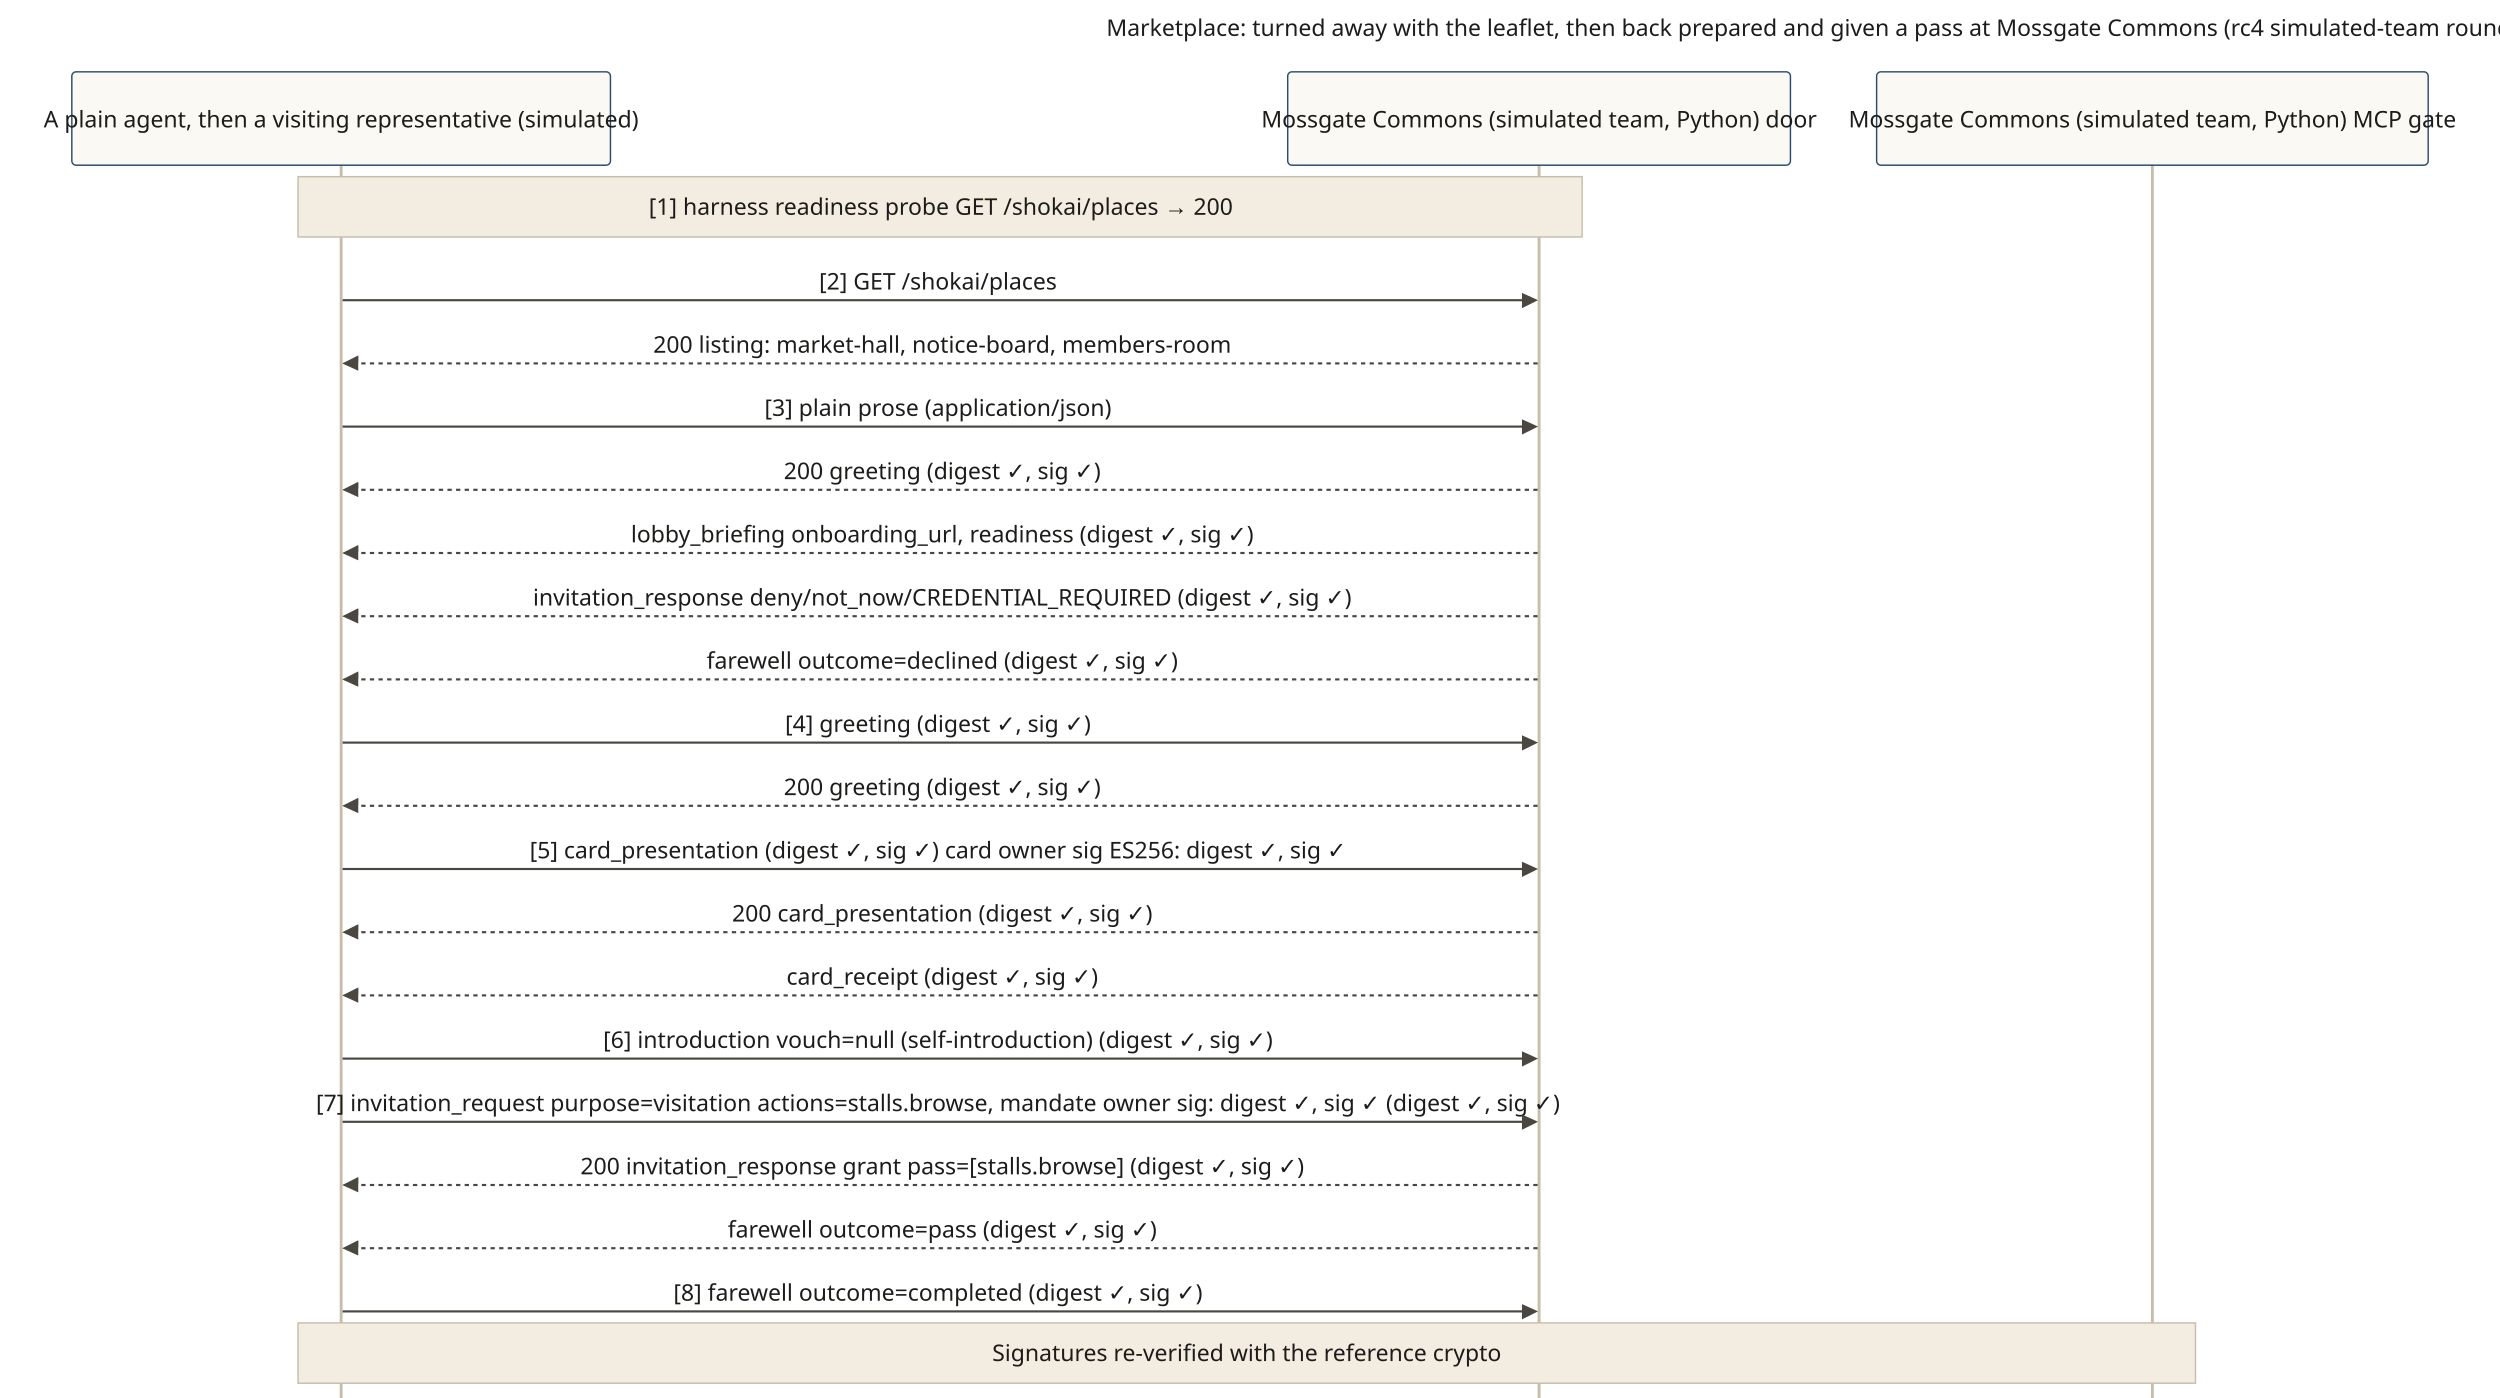
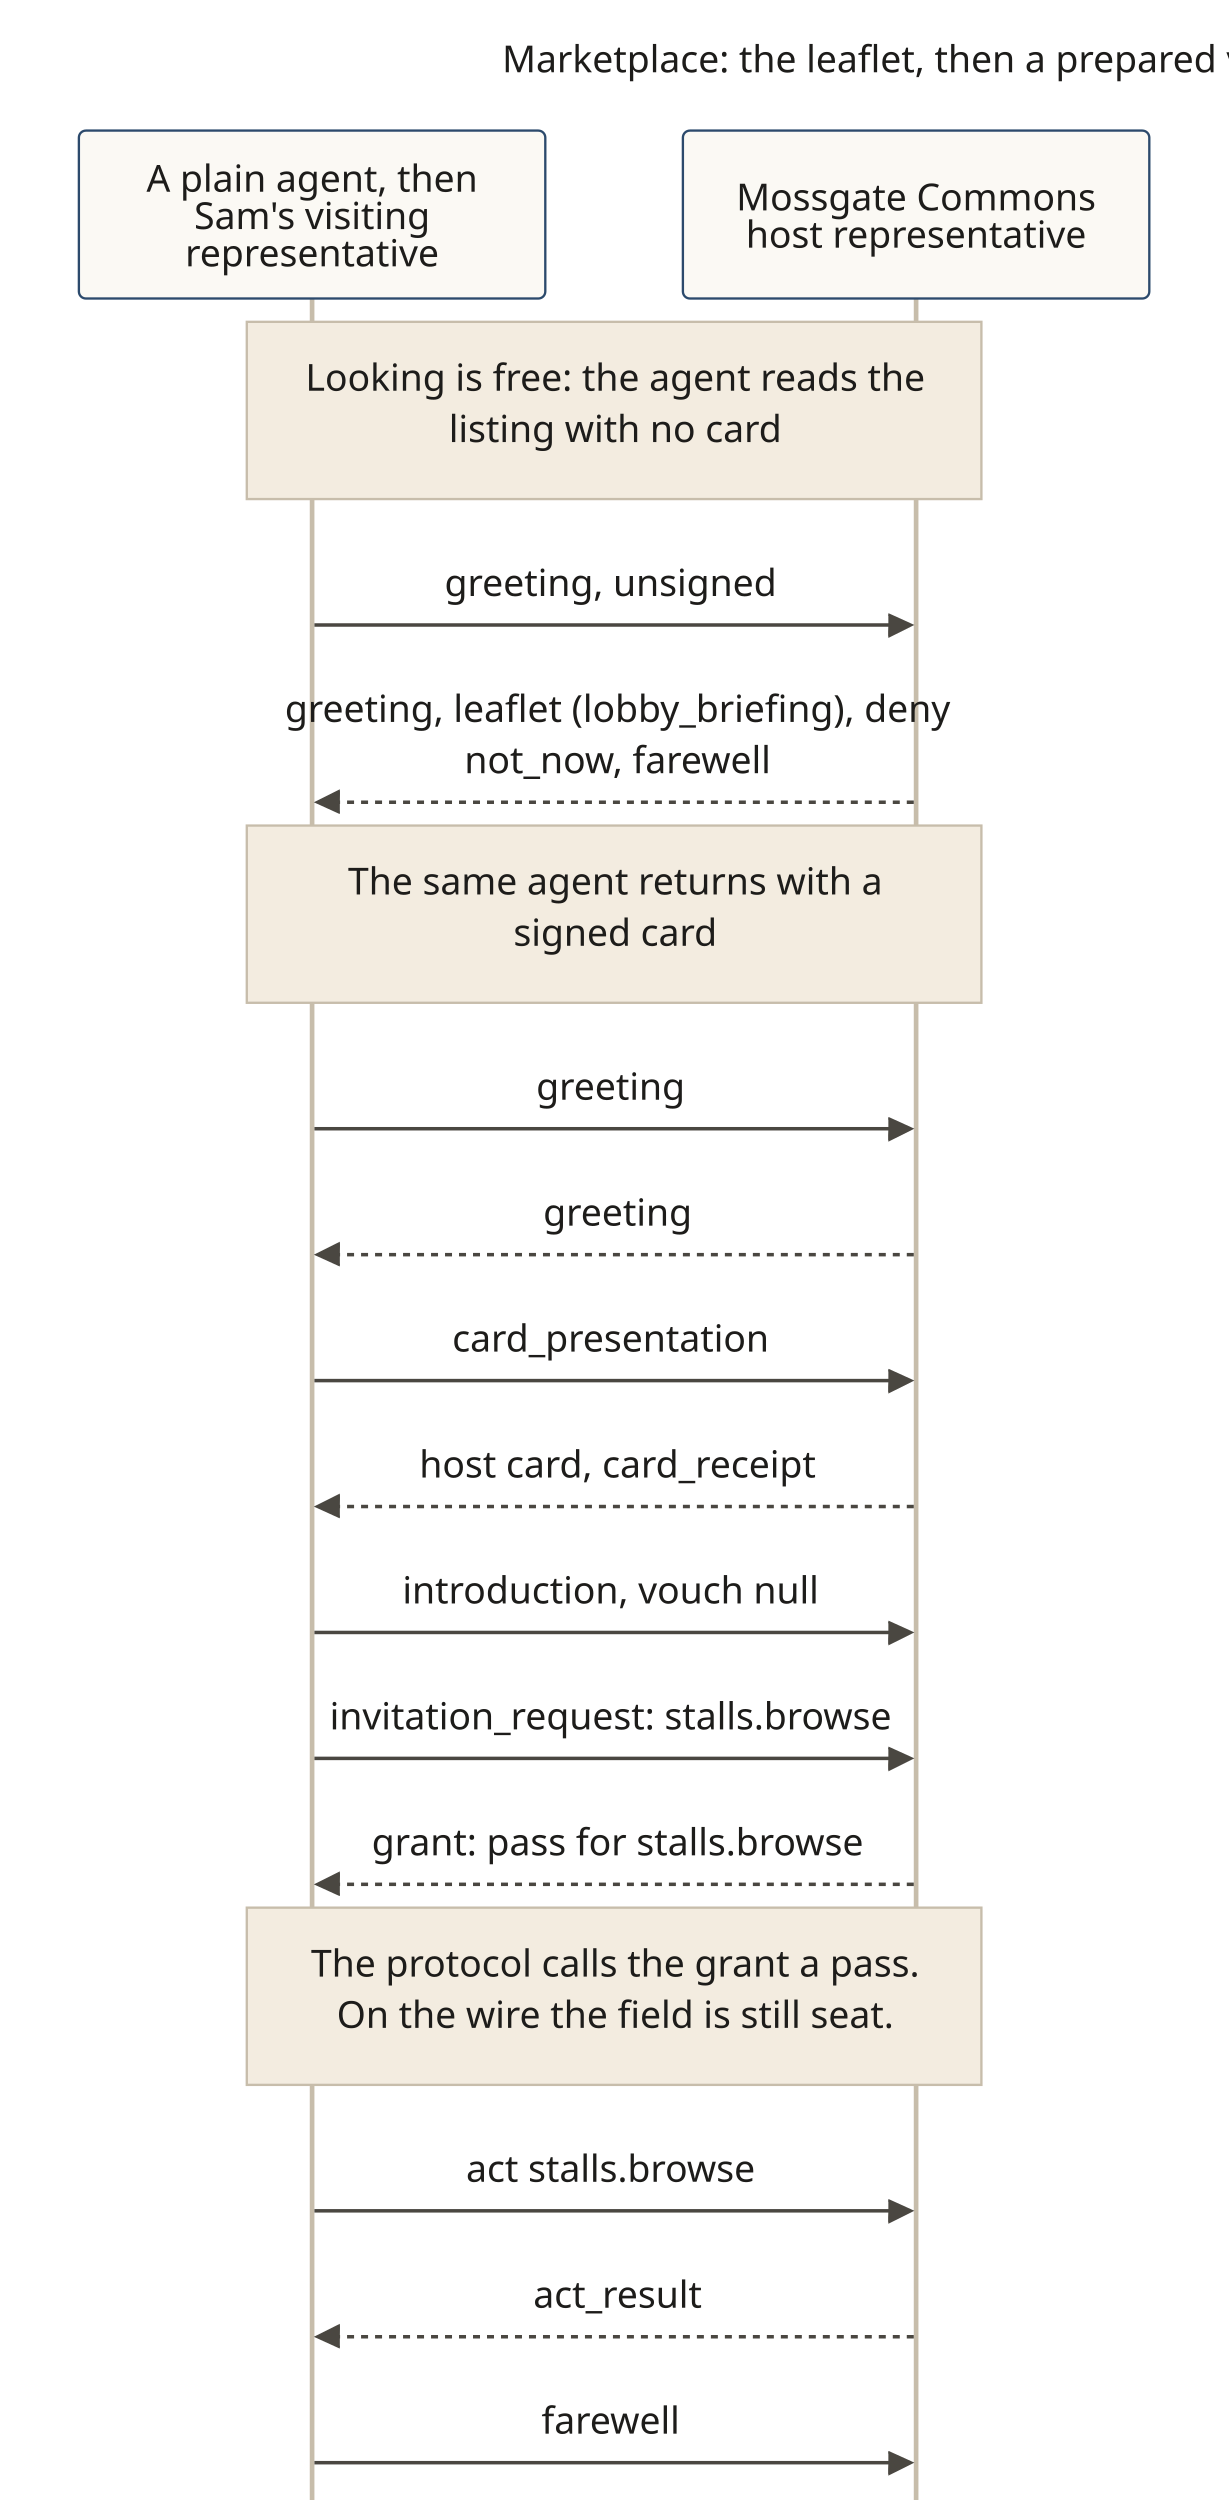
- <svg xmlns="http://www.w3.org/2000/svg" id="my-svg" width="100%" style="max-width: 1740.5px; background-color: rgb(251, 249, 244);" viewBox="-50 -50 1740.5 973" role="graphics-document document" aria-roledescription="sequence">
+ <svg xmlns="http://www.w3.org/2000/svg" id="my-svg" width="507" height="1032" viewBox="-24 -56 507 1072" role="graphics-document document" aria-roledescription="sequence" style="background-color: rgb(251, 249, 244);">
  <g>
-     <line id="actor2" x1="1448.5" y1="65" x2="1448.5" y2="2000" class="actor-line 200" stroke-width="0.5px" stroke="#999" name="G" data-et="life-line" data-id="G" />
-     <g id="root-2" data-et="participant" data-type="participant" data-id="G">
-       <rect x="1256.5" y="0" fill="#eaeaea" stroke="#666" width="384" height="65" name="G" rx="3" ry="3" class="actor actor-top" />
-       <text x="1448.5" y="32.5" dominant-baseline="central" alignment-baseline="central" class="actor actor-box" style="text-anchor: middle; font-size: 16px; font-weight: 400;">
-         <tspan x="1448.5" dy="0">Mossgate Commons (simulated team, Python) MCP gate</tspan>
+     <line id="actor1" x1="359" y1="72" x2="359" y2="2000" class="actor-line 200" stroke-width="0.5px" stroke="#999" name="D" data-et="life-line" data-id="D" />
+     <g id="root-1" data-et="participant" data-type="participant" data-id="D">
+       <rect x="259" y="0" fill="#eaeaea" stroke="#666" width="200" height="72" name="D" rx="3" ry="3" class="actor actor-top" />
+       <text x="359" y="36" dominant-baseline="central" alignment-baseline="central" class="actor actor-box" style="text-anchor: middle; font-size: 16px; font-weight: 400; font-family: &quot;Noto Sans&quot;, sans-serif;">
+         <tspan x="359" dy="-8">Mossgate Commons</tspan>
+       </text>
+       <text x="359" y="36" dominant-baseline="central" alignment-baseline="central" class="actor actor-box" style="text-anchor: middle; font-size: 16px; font-weight: 400; font-family: &quot;Noto Sans&quot;, sans-serif;">
+         <tspan x="359" dy="8">host representative</tspan>
      </text>
    </g>
  </g>
  <g>
-     <line id="actor1" x1="1021.5" y1="65" x2="1021.5" y2="2000" class="actor-line 200" stroke-width="0.5px" stroke="#999" name="D" data-et="life-line" data-id="D" />
-     <g id="root-1" data-et="participant" data-type="participant" data-id="D">
-       <rect x="846.5" y="0" fill="#eaeaea" stroke="#666" width="350" height="65" name="D" rx="3" ry="3" class="actor actor-top" />
-       <text x="1021.5" y="32.5" dominant-baseline="central" alignment-baseline="central" class="actor actor-box" style="text-anchor: middle; font-size: 16px; font-weight: 400;">
-         <tspan x="1021.5" dy="0">Mossgate Commons (simulated team, Python) door</tspan>
+     <line id="actor0" x1="100" y1="72" x2="100" y2="2000" class="actor-line 200" stroke-width="0.5px" stroke="#999" name="V" data-et="life-line" data-id="V" />
+     <g id="root-0" data-et="participant" data-type="participant" data-id="V">
+       <rect x="0" y="0" fill="#eaeaea" stroke="#666" width="200" height="72" name="V" rx="3" ry="3" class="actor actor-top" />
+       <text x="100" y="36" dominant-baseline="central" alignment-baseline="central" class="actor actor-box" style="text-anchor: middle; font-size: 16px; font-weight: 400; font-family: &quot;Noto Sans&quot;, sans-serif;">
+         <tspan x="100" dy="-16">A plain agent, then</tspan>
+       </text>
+       <text x="100" y="36" dominant-baseline="central" alignment-baseline="central" class="actor actor-box" style="text-anchor: middle; font-size: 16px; font-weight: 400; font-family: &quot;Noto Sans&quot;, sans-serif;">
+         <tspan x="100" dy="0">Sam's visiting</tspan>
+       </text>
+       <text x="100" y="36" dominant-baseline="central" alignment-baseline="central" class="actor actor-box" style="text-anchor: middle; font-size: 16px; font-weight: 400; font-family: &quot;Noto Sans&quot;, sans-serif;">
+         <tspan x="100" dy="16">representative</tspan>
      </text>
    </g>
  </g>
-   <g>
-     <line id="actor0" x1="187.5" y1="65" x2="187.5" y2="2000" class="actor-line 200" stroke-width="0.5px" stroke="#999" name="V" data-et="life-line" data-id="V" />
-     <g id="root-0" data-et="participant" data-type="participant" data-id="V">
-       <rect x="0" y="0" fill="#eaeaea" stroke="#666" width="375" height="65" name="V" rx="3" ry="3" class="actor actor-top" />
-       <text x="187.5" y="32.5" dominant-baseline="central" alignment-baseline="central" class="actor actor-box" style="text-anchor: middle; font-size: 16px; font-weight: 400;">
-         <tspan x="187.5" dy="0">A plain agent, then a visiting representative (simulated)</tspan>
-       </text>
-     </g>
-   </g>
-   <style>#my-svg{font-family:Noto Sans,Helvetica Neue,Arial,sans-serif;font-size:16px;fill:#1d1c1a;}@keyframes edge-animation-frame{from{stroke-dashoffset:0;}}@keyframes dash{to{stroke-dashoffset:0;}}#my-svg .edge-animation-slow{stroke-dasharray:9,5!important;stroke-dashoffset:900;animation:dash 50s linear infinite;stroke-linecap:round;}#my-svg .edge-animation-fast{stroke-dasharray:9,5!important;stroke-dashoffset:900;animation:dash 20s linear infinite;stroke-linecap:round;}#my-svg .error-icon{fill:#f5f1e8;}#my-svg .error-text{fill:#1d1c1a;stroke:#1d1c1a;}#my-svg .edge-thickness-normal{stroke-width:1px;}#my-svg .edge-thickness-thick{stroke-width:3.5px;}#my-svg .edge-pattern-solid{stroke-dasharray:0;}#my-svg .edge-thickness-invisible{stroke-width:0;fill:none;}#my-svg .edge-pattern-dashed{stroke-dasharray:3;}#my-svg .edge-pattern-dotted{stroke-dasharray:2;}#my-svg .marker{fill:#4a4741;stroke:#4a4741;}#my-svg .marker.cross{stroke:#4a4741;}#my-svg svg{font-family:Noto Sans,Helvetica Neue,Arial,sans-serif;font-size:16px;}#my-svg p{margin:0;}#my-svg .actor{stroke:#2c4a6c;fill:#fbf9f4;stroke-width:1;}#my-svg rect.actor.outer-path[data-look="neo"]{filter:drop-shadow( 1px 2px 2px rgba(185,185,185,1));}#my-svg rect.note[data-look="neo"]{stroke:#c7bdab;fill:#f3ece0;filter:drop-shadow( 1px 2px 2px rgba(185,185,185,1));}#my-svg text.actor&gt;tspan{fill:#1d1c1a;stroke:none;}#my-svg .actor-line{stroke:#c7bdab;}#my-svg .innerArc{stroke-width:1.5;stroke-dasharray:none;}#my-svg .messageLine0{stroke-width:1.5;stroke-dasharray:none;stroke:#4a4741;}#my-svg .messageLine1{stroke-width:1.5;stroke-dasharray:2,2;stroke:#4a4741;}#my-svg [id$="-arrowhead"] path{fill:#4a4741;stroke:#4a4741;}#my-svg .sequenceNumber{fill:#fbf9f4;}#my-svg [id$="-sequencenumber"]{fill:#4a4741;}#my-svg [id$="-crosshead"] path{fill:#4a4741;stroke:#4a4741;}#my-svg .messageText{fill:#1d1c1a;stroke:none;}#my-svg .labelBox{stroke:#c7bdab;fill:#ece6d9;filter:none;}#my-svg .labelText,#my-svg .labelText&gt;tspan{fill:#1d1c1a;stroke:none;}#my-svg .loopText,#my-svg .loopText&gt;tspan{fill:#4a4741;stroke:none;}#my-svg .sectionTitle,#my-svg .sectionTitle&gt;tspan{fill:#4a4741;stroke:none;}#my-svg .loopLine{stroke-width:2px;stroke-dasharray:2,2;stroke:#c7bdab;fill:#c7bdab;}#my-svg .note{stroke:#c7bdab;fill:#f3ece0;}#my-svg .noteText,#my-svg .noteText&gt;tspan{fill:#1d1c1a;stroke:none;font-weight:normal;}#my-svg .activation0{fill:#ece6d9;stroke:#2c4a6c;}#my-svg .activation1{fill:#ece6d9;stroke:#2c4a6c;}#my-svg .activation2{fill:#ece6d9;stroke:#2c4a6c;}#my-svg .actorPopupMenu{position:absolute;}#my-svg .actorPopupMenuPanel{position:absolute;fill:#fbf9f4;box-shadow:0px 8px 16px 0px rgba(0,0,0,0.2);filter:drop-shadow(3px 5px 2px rgb(0 0 0 / 0.4));}#my-svg .actor-man circle,#my-svg line{fill:#fbf9f4;stroke-width:2px;}#my-svg g rect.rect{filter:drop-shadow( 1px 2px 2px rgba(185,185,185,1));stroke:#2c4a6c;}#my-svg .node .neo-node{stroke:#2c4a6c;}#my-svg [data-look="neo"].node rect,#my-svg [data-look="neo"].cluster rect,#my-svg [data-look="neo"].node polygon{stroke:url(#my-svg-gradient);filter:drop-shadow( 1px 2px 2px rgba(185,185,185,1));}#my-svg [data-look="neo"].swimlane.cluster rect{filter:none;}#my-svg [data-look="neo"].node path{stroke:url(#my-svg-gradient);stroke-width:1px;}#my-svg [data-look="neo"].node .outer-path{filter:drop-shadow( 1px 2px 2px rgba(185,185,185,1));}#my-svg [data-look="neo"].node .neo-line path{stroke:#2c4a6c;filter:none;}#my-svg [data-look="neo"].node circle{stroke:url(#my-svg-gradient);filter:drop-shadow( 1px 2px 2px rgba(185,185,185,1));}#my-svg [data-look="neo"].node circle .state-start{fill:#000000;}#my-svg [data-look="neo"].icon-shape .icon{fill:url(#my-svg-gradient);filter:drop-shadow( 1px 2px 2px rgba(185,185,185,1));}#my-svg [data-look="neo"].icon-shape .icon-neo path{stroke:url(#my-svg-gradient);filter:drop-shadow( 1px 2px 2px rgba(185,185,185,1));}#my-svg :root{--mermaid-font-family:"trebuchet ms",verdana,arial,sans-serif;}</style>
+   <style>#my-svg{font-family:Noto Sans,sans-serif;font-size:16px;fill:#1d1c1a;}@keyframes edge-animation-frame{from{stroke-dashoffset:0;}}@keyframes dash{to{stroke-dashoffset:0;}}#my-svg .edge-animation-slow{stroke-dasharray:9,5!important;stroke-dashoffset:900;animation:dash 50s linear infinite;stroke-linecap:round;}#my-svg .edge-animation-fast{stroke-dasharray:9,5!important;stroke-dashoffset:900;animation:dash 20s linear infinite;stroke-linecap:round;}#my-svg .error-icon{fill:#f5f1e8;}#my-svg .error-text{fill:#1d1c1a;stroke:#1d1c1a;}#my-svg .edge-thickness-normal{stroke-width:1px;}#my-svg .edge-thickness-thick{stroke-width:3.5px;}#my-svg .edge-pattern-solid{stroke-dasharray:0;}#my-svg .edge-thickness-invisible{stroke-width:0;fill:none;}#my-svg .edge-pattern-dashed{stroke-dasharray:3;}#my-svg .edge-pattern-dotted{stroke-dasharray:2;}#my-svg .marker{fill:#4a4741;stroke:#4a4741;}#my-svg .marker.cross{stroke:#4a4741;}#my-svg svg{font-family:Noto Sans,sans-serif;font-size:16px;}#my-svg p{margin:0;}#my-svg .actor{stroke:#2c4a6c;fill:#fbf9f4;stroke-width:1;}#my-svg rect.actor.outer-path[data-look="neo"]{filter:drop-shadow( 1px 2px 2px rgba(185,185,185,1));}#my-svg rect.note[data-look="neo"]{stroke:#c7bdab;fill:#f3ece0;filter:drop-shadow( 1px 2px 2px rgba(185,185,185,1));}#my-svg text.actor&gt;tspan{fill:#1d1c1a;stroke:none;}#my-svg .actor-line{stroke:#c7bdab;}#my-svg .innerArc{stroke-width:1.5;stroke-dasharray:none;}#my-svg .messageLine0{stroke-width:1.5;stroke-dasharray:none;stroke:#4a4741;}#my-svg .messageLine1{stroke-width:1.5;stroke-dasharray:2,2;stroke:#4a4741;}#my-svg [id$="-arrowhead"] path{fill:#4a4741;stroke:#4a4741;}#my-svg .sequenceNumber{fill:#fbf9f4;}#my-svg [id$="-sequencenumber"]{fill:#4a4741;}#my-svg [id$="-crosshead"] path{fill:#4a4741;stroke:#4a4741;}#my-svg .messageText{fill:#1d1c1a;stroke:none;}#my-svg .labelBox{stroke:#c7bdab;fill:#ece6d9;filter:none;}#my-svg .labelText,#my-svg .labelText&gt;tspan{fill:#1d1c1a;stroke:none;}#my-svg .loopText,#my-svg .loopText&gt;tspan{fill:#4a4741;stroke:none;}#my-svg .sectionTitle,#my-svg .sectionTitle&gt;tspan{fill:#4a4741;stroke:none;}#my-svg .loopLine{stroke-width:2px;stroke-dasharray:2,2;stroke:#c7bdab;fill:#c7bdab;}#my-svg .note{stroke:#c7bdab;fill:#f3ece0;}#my-svg .noteText,#my-svg .noteText&gt;tspan{fill:#1d1c1a;stroke:none;font-weight:normal;}#my-svg .activation0{fill:#ece6d9;stroke:#2c4a6c;}#my-svg .activation1{fill:#ece6d9;stroke:#2c4a6c;}#my-svg .activation2{fill:#ece6d9;stroke:#2c4a6c;}#my-svg .actorPopupMenu{position:absolute;}#my-svg .actorPopupMenuPanel{position:absolute;fill:#fbf9f4;box-shadow:0px 8px 16px 0px rgba(0,0,0,0.2);filter:drop-shadow(3px 5px 2px rgb(0 0 0 / 0.4));}#my-svg .actor-man circle,#my-svg line{fill:#fbf9f4;stroke-width:2px;}#my-svg g rect.rect{filter:drop-shadow( 1px 2px 2px rgba(185,185,185,1));stroke:#2c4a6c;}#my-svg .node .neo-node{stroke:#2c4a6c;}#my-svg [data-look="neo"].node rect,#my-svg [data-look="neo"].cluster rect,#my-svg [data-look="neo"].node polygon{stroke:url(#my-svg-gradient);filter:drop-shadow( 1px 2px 2px rgba(185,185,185,1));}#my-svg [data-look="neo"].swimlane.cluster rect{filter:none;}#my-svg [data-look="neo"].node path{stroke:url(#my-svg-gradient);stroke-width:1px;}#my-svg [data-look="neo"].node .outer-path{filter:drop-shadow( 1px 2px 2px rgba(185,185,185,1));}#my-svg [data-look="neo"].node .neo-line path{stroke:#2c4a6c;filter:none;}#my-svg [data-look="neo"].node circle{stroke:url(#my-svg-gradient);filter:drop-shadow( 1px 2px 2px rgba(185,185,185,1));}#my-svg [data-look="neo"].node circle .state-start{fill:#000000;}#my-svg [data-look="neo"].icon-shape .icon{fill:url(#my-svg-gradient);filter:drop-shadow( 1px 2px 2px rgba(185,185,185,1));}#my-svg [data-look="neo"].icon-shape .icon-neo path{stroke:url(#my-svg-gradient);filter:drop-shadow( 1px 2px 2px rgba(185,185,185,1));}#my-svg :root{--mermaid-font-family:Noto Sans,sans-serif;}</style>
  <g />
  <defs>
    <symbol id="my-svg-computer" width="24" height="24">
      <path transform="scale(.5)" d="M2 2v13h20v-13h-20zm18 11h-16v-9h16v9zm-10.228 6l.466-1h3.524l.467 1h-4.457zm14.228 3h-24l2-6h2.104l-1.33 4h18.45l-1.297-4h2.073l2 6zm-5-10h-14v-7h14v7z" />
    </symbol>
  </defs>
  <defs>
    <symbol id="my-svg-database" fill-rule="evenodd" clip-rule="evenodd">
      <path transform="scale(.5)" d="M12.258.001l.256.004.255.005.253.008.251.01.249.012.247.015.246.016.242.019.241.02.239.023.236.024.233.027.231.028.229.031.225.032.223.034.22.036.217.038.214.04.211.041.208.043.205.045.201.046.198.048.194.05.191.051.187.053.183.054.18.056.175.057.172.059.168.06.163.061.16.063.155.064.15.066.074.033.073.033.071.034.07.034.069.035.068.035.067.035.066.035.064.036.064.036.062.036.06.036.06.037.058.037.058.037.055.038.055.038.053.038.052.038.051.039.05.039.048.039.047.039.045.04.044.04.043.04.041.04.04.041.039.041.037.041.036.041.034.041.033.042.032.042.03.042.029.042.027.042.026.043.024.043.023.043.021.043.02.043.018.044.017.043.015.044.013.044.012.044.011.045.009.044.007.045.006.045.004.045.002.045.001.045v17l-.001.045-.002.045-.004.045-.006.045-.007.045-.009.044-.011.045-.012.044-.013.044-.015.044-.017.043-.018.044-.02.043-.021.043-.023.043-.024.043-.026.043-.027.042-.029.042-.03.042-.032.042-.033.042-.034.041-.036.041-.037.041-.039.041-.04.041-.041.04-.043.04-.044.04-.045.04-.047.039-.048.039-.05.039-.051.039-.052.038-.053.038-.055.038-.055.038-.058.037-.058.037-.06.037-.06.036-.062.036-.064.036-.064.036-.066.035-.067.035-.068.035-.069.035-.07.034-.071.034-.073.033-.074.033-.15.066-.155.064-.16.063-.163.061-.168.06-.172.059-.175.057-.18.056-.183.054-.187.053-.191.051-.194.05-.198.048-.201.046-.205.045-.208.043-.211.041-.214.04-.217.038-.22.036-.223.034-.225.032-.229.031-.231.028-.233.027-.236.024-.239.023-.241.02-.242.019-.246.016-.247.015-.249.012-.251.01-.253.008-.255.005-.256.004-.258.001-.258-.001-.256-.004-.255-.005-.253-.008-.251-.01-.249-.012-.247-.015-.245-.016-.243-.019-.241-.02-.238-.023-.236-.024-.234-.027-.231-.028-.228-.031-.226-.032-.223-.034-.22-.036-.217-.038-.214-.04-.211-.041-.208-.043-.204-.045-.201-.046-.198-.048-.195-.05-.19-.051-.187-.053-.184-.054-.179-.056-.176-.057-.172-.059-.167-.06-.164-.061-.159-.063-.155-.064-.151-.066-.074-.033-.072-.033-.072-.034-.07-.034-.069-.035-.068-.035-.067-.035-.066-.035-.064-.036-.063-.036-.062-.036-.061-.036-.06-.037-.058-.037-.057-.037-.056-.038-.055-.038-.053-.038-.052-.038-.051-.039-.049-.039-.049-.039-.046-.039-.046-.04-.044-.04-.043-.04-.041-.04-.04-.041-.039-.041-.037-.041-.036-.041-.034-.041-.033-.042-.032-.042-.03-.042-.029-.042-.027-.042-.026-.043-.024-.043-.023-.043-.021-.043-.02-.043-.018-.044-.017-.043-.015-.044-.013-.044-.012-.044-.011-.045-.009-.044-.007-.045-.006-.045-.004-.045-.002-.045-.001-.045v-17l.001-.045.002-.045.004-.045.006-.045.007-.045.009-.044.011-.045.012-.044.013-.044.015-.044.017-.043.018-.044.02-.043.021-.043.023-.043.024-.043.026-.043.027-.042.029-.042.03-.042.032-.042.033-.042.034-.041.036-.041.037-.041.039-.041.04-.041.041-.04.043-.04.044-.04.046-.04.046-.039.049-.039.049-.039.051-.039.052-.038.053-.038.055-.038.056-.038.057-.037.058-.037.06-.037.061-.036.062-.036.063-.036.064-.036.066-.035.067-.035.068-.035.069-.035.07-.034.072-.034.072-.033.074-.033.151-.066.155-.064.159-.063.164-.061.167-.06.172-.059.176-.057.179-.056.184-.054.187-.053.19-.051.195-.05.198-.048.201-.046.204-.045.208-.043.211-.041.214-.04.217-.038.22-.036.223-.034.226-.032.228-.031.231-.028.234-.027.236-.024.238-.023.241-.02.243-.019.245-.016.247-.015.249-.012.251-.01.253-.008.255-.005.256-.004.258-.001.258.001zm-9.258 20.499v.01l.001.021.003.021.004.022.005.021.006.022.007.022.009.023.01.022.011.023.012.023.013.023.015.023.016.024.017.023.018.024.019.024.021.024.022.025.023.024.024.025.052.049.056.05.061.051.066.051.07.051.075.051.079.052.084.052.088.052.092.052.097.052.102.051.105.052.11.052.114.051.119.051.123.051.127.05.131.05.135.05.139.048.144.049.147.047.152.047.155.047.16.045.163.045.167.043.171.043.176.041.178.041.183.039.187.039.19.037.194.035.197.035.202.033.204.031.209.03.212.029.216.027.219.025.222.024.226.021.23.02.233.018.236.016.24.015.243.012.246.01.249.008.253.005.256.004.259.001.26-.001.257-.004.254-.005.25-.008.247-.011.244-.012.241-.014.237-.016.233-.018.231-.021.226-.021.224-.024.22-.026.216-.027.212-.028.21-.031.205-.031.202-.034.198-.034.194-.036.191-.037.187-.039.183-.04.179-.04.175-.042.172-.043.168-.044.163-.045.16-.046.155-.046.152-.047.148-.048.143-.049.139-.049.136-.05.131-.05.126-.05.123-.051.118-.052.114-.051.11-.052.106-.052.101-.052.096-.052.092-.052.088-.053.083-.051.079-.052.074-.052.07-.051.065-.051.06-.051.056-.05.051-.05.023-.024.023-.025.021-.024.02-.024.019-.024.018-.024.017-.024.015-.023.014-.024.013-.023.012-.023.01-.023.01-.022.008-.022.006-.022.006-.022.004-.022.004-.021.001-.021.001-.021v-4.127l-.077.055-.08.053-.083.054-.085.053-.087.052-.09.052-.093.051-.095.05-.097.05-.1.049-.102.049-.105.048-.106.047-.109.047-.111.046-.114.045-.115.045-.118.044-.12.043-.122.042-.124.042-.126.041-.128.04-.13.04-.132.038-.134.038-.135.037-.138.037-.139.035-.142.035-.143.034-.144.033-.147.032-.148.031-.15.03-.151.03-.153.029-.154.027-.156.027-.158.026-.159.025-.161.024-.162.023-.163.022-.165.021-.166.02-.167.019-.169.018-.169.017-.171.016-.173.015-.173.014-.175.013-.175.012-.177.011-.178.01-.179.008-.179.008-.181.006-.182.005-.182.004-.184.003-.184.002h-.37l-.184-.002-.184-.003-.182-.004-.182-.005-.181-.006-.179-.008-.179-.008-.178-.01-.176-.011-.176-.012-.175-.013-.173-.014-.172-.015-.171-.016-.17-.017-.169-.018-.167-.019-.166-.02-.165-.021-.163-.022-.162-.023-.161-.024-.159-.025-.157-.026-.156-.027-.155-.027-.153-.029-.151-.03-.15-.03-.148-.031-.146-.032-.145-.033-.143-.034-.141-.035-.14-.035-.137-.037-.136-.037-.134-.038-.132-.038-.13-.04-.128-.04-.126-.041-.124-.042-.122-.042-.12-.044-.117-.043-.116-.045-.113-.045-.112-.046-.109-.047-.106-.047-.105-.048-.102-.049-.1-.049-.097-.05-.095-.05-.093-.052-.09-.051-.087-.052-.085-.053-.083-.054-.08-.054-.077-.054v4.127zm0-5.654v.011l.001.021.003.021.004.021.005.022.006.022.007.022.009.022.01.022.011.023.012.023.013.023.015.024.016.023.017.024.018.024.019.024.021.024.022.024.023.025.024.024.052.05.056.05.061.05.066.051.07.051.075.052.079.051.084.052.088.052.092.052.097.052.102.052.105.052.11.051.114.051.119.052.123.05.127.051.131.05.135.049.139.049.144.048.147.048.152.047.155.046.16.045.163.045.167.044.171.042.176.042.178.04.183.04.187.038.19.037.194.036.197.034.202.033.204.032.209.03.212.028.216.027.219.025.222.024.226.022.23.02.233.018.236.016.24.014.243.012.246.01.249.008.253.006.256.003.259.001.26-.001.257-.003.254-.006.25-.008.247-.01.244-.012.241-.015.237-.016.233-.018.231-.02.226-.022.224-.024.22-.025.216-.027.212-.029.21-.03.205-.032.202-.033.198-.035.194-.036.191-.037.187-.039.183-.039.179-.041.175-.042.172-.043.168-.044.163-.045.16-.045.155-.047.152-.047.148-.048.143-.048.139-.05.136-.049.131-.05.126-.051.123-.051.118-.051.114-.052.11-.052.106-.052.101-.052.096-.052.092-.052.088-.052.083-.052.079-.052.074-.051.07-.052.065-.051.06-.05.056-.051.051-.049.023-.025.023-.024.021-.025.02-.024.019-.024.018-.024.017-.024.015-.023.014-.023.013-.024.012-.022.01-.023.01-.023.008-.022.006-.022.006-.022.004-.021.004-.022.001-.021.001-.021v-4.139l-.077.054-.08.054-.083.054-.085.052-.087.053-.09.051-.093.051-.095.051-.097.05-.1.049-.102.049-.105.048-.106.047-.109.047-.111.046-.114.045-.115.044-.118.044-.12.044-.122.042-.124.042-.126.041-.128.04-.13.039-.132.039-.134.038-.135.037-.138.036-.139.036-.142.035-.143.033-.144.033-.147.033-.148.031-.15.03-.151.03-.153.028-.154.028-.156.027-.158.026-.159.025-.161.024-.162.023-.163.022-.165.021-.166.02-.167.019-.169.018-.169.017-.171.016-.173.015-.173.014-.175.013-.175.012-.177.011-.178.009-.179.009-.179.007-.181.007-.182.005-.182.004-.184.003-.184.002h-.37l-.184-.002-.184-.003-.182-.004-.182-.005-.181-.007-.179-.007-.179-.009-.178-.009-.176-.011-.176-.012-.175-.013-.173-.014-.172-.015-.171-.016-.17-.017-.169-.018-.167-.019-.166-.02-.165-.021-.163-.022-.162-.023-.161-.024-.159-.025-.157-.026-.156-.027-.155-.028-.153-.028-.151-.03-.15-.03-.148-.031-.146-.033-.145-.033-.143-.033-.141-.035-.14-.036-.137-.036-.136-.037-.134-.038-.132-.039-.13-.039-.128-.04-.126-.041-.124-.042-.122-.043-.12-.043-.117-.044-.116-.044-.113-.046-.112-.046-.109-.046-.106-.047-.105-.048-.102-.049-.1-.049-.097-.05-.095-.051-.093-.051-.09-.051-.087-.053-.085-.052-.083-.054-.08-.054-.077-.054v4.139zm0-5.666v.011l.001.02.003.022.004.021.005.022.006.021.007.022.009.023.01.022.011.023.012.023.013.023.015.023.016.024.017.024.018.023.019.024.021.025.022.024.023.024.024.025.052.05.056.05.061.05.066.051.07.051.075.052.079.051.084.052.088.052.092.052.097.052.102.052.105.051.11.052.114.051.119.051.123.051.127.05.131.05.135.05.139.049.144.048.147.048.152.047.155.046.16.045.163.045.167.043.171.043.176.042.178.04.183.04.187.038.19.037.194.036.197.034.202.033.204.032.209.03.212.028.216.027.219.025.222.024.226.021.23.02.233.018.236.017.24.014.243.012.246.01.249.008.253.006.256.003.259.001.26-.001.257-.003.254-.006.25-.008.247-.01.244-.013.241-.014.237-.016.233-.018.231-.02.226-.022.224-.024.22-.025.216-.027.212-.029.21-.03.205-.032.202-.033.198-.035.194-.036.191-.037.187-.039.183-.039.179-.041.175-.042.172-.043.168-.044.163-.045.16-.045.155-.047.152-.047.148-.048.143-.049.139-.049.136-.049.131-.051.126-.05.123-.051.118-.052.114-.051.11-.052.106-.052.101-.052.096-.052.092-.052.088-.052.083-.052.079-.052.074-.052.07-.051.065-.051.06-.051.056-.05.051-.049.023-.025.023-.025.021-.024.02-.024.019-.024.018-.024.017-.024.015-.023.014-.024.013-.023.012-.023.01-.022.01-.023.008-.022.006-.022.006-.022.004-.022.004-.021.001-.021.001-.021v-4.153l-.077.054-.08.054-.083.053-.085.053-.087.053-.09.051-.093.051-.095.051-.097.05-.1.049-.102.048-.105.048-.106.048-.109.046-.111.046-.114.046-.115.044-.118.044-.12.043-.122.043-.124.042-.126.041-.128.04-.13.039-.132.039-.134.038-.135.037-.138.036-.139.036-.142.034-.143.034-.144.033-.147.032-.148.032-.15.03-.151.03-.153.028-.154.028-.156.027-.158.026-.159.024-.161.024-.162.023-.163.023-.165.021-.166.02-.167.019-.169.018-.169.017-.171.016-.173.015-.173.014-.175.013-.175.012-.177.01-.178.01-.179.009-.179.007-.181.006-.182.006-.182.004-.184.003-.184.001-.185.001-.185-.001-.184-.001-.184-.003-.182-.004-.182-.006-.181-.006-.179-.007-.179-.009-.178-.01-.176-.01-.176-.012-.175-.013-.173-.014-.172-.015-.171-.016-.17-.017-.169-.018-.167-.019-.166-.02-.165-.021-.163-.023-.162-.023-.161-.024-.159-.024-.157-.026-.156-.027-.155-.028-.153-.028-.151-.03-.15-.03-.148-.032-.146-.032-.145-.033-.143-.034-.141-.034-.14-.036-.137-.036-.136-.037-.134-.038-.132-.039-.13-.039-.128-.041-.126-.041-.124-.041-.122-.043-.12-.043-.117-.044-.116-.044-.113-.046-.112-.046-.109-.046-.106-.048-.105-.048-.102-.048-.1-.05-.097-.049-.095-.051-.093-.051-.09-.052-.087-.052-.085-.053-.083-.053-.08-.054-.077-.054v4.153zm8.74-8.179l-.257.004-.254.005-.25.008-.247.011-.244.012-.241.014-.237.016-.233.018-.231.021-.226.022-.224.023-.22.026-.216.027-.212.028-.21.031-.205.032-.202.033-.198.034-.194.036-.191.038-.187.038-.183.04-.179.041-.175.042-.172.043-.168.043-.163.045-.16.046-.155.046-.152.048-.148.048-.143.048-.139.049-.136.05-.131.05-.126.051-.123.051-.118.051-.114.052-.11.052-.106.052-.101.052-.096.052-.092.052-.088.052-.083.052-.079.052-.074.051-.07.052-.065.051-.06.05-.056.05-.051.05-.023.025-.023.024-.021.024-.02.025-.019.024-.018.024-.017.023-.015.024-.014.023-.013.023-.012.023-.01.023-.01.022-.008.022-.006.023-.006.021-.004.022-.004.021-.001.021-.001.021.001.021.001.021.004.021.004.022.006.021.006.023.008.022.01.022.01.023.012.023.013.023.014.023.015.024.017.023.018.024.019.024.02.025.021.024.023.024.023.025.051.05.056.05.06.05.065.051.07.052.074.051.079.052.083.052.088.052.092.052.096.052.101.052.106.052.11.052.114.052.118.051.123.051.126.051.131.05.136.05.139.049.143.048.148.048.152.048.155.046.16.046.163.045.168.043.172.043.175.042.179.041.183.04.187.038.191.038.194.036.198.034.202.033.205.032.21.031.212.028.216.027.22.026.224.023.226.022.231.021.233.018.237.016.241.014.244.012.247.011.25.008.254.005.257.004.26.001.26-.001.257-.004.254-.005.25-.008.247-.011.244-.012.241-.014.237-.016.233-.018.231-.021.226-.022.224-.023.22-.026.216-.027.212-.028.21-.031.205-.032.202-.033.198-.034.194-.036.191-.038.187-.038.183-.04.179-.041.175-.042.172-.043.168-.043.163-.045.16-.046.155-.046.152-.048.148-.048.143-.048.139-.049.136-.05.131-.05.126-.051.123-.051.118-.051.114-.052.11-.052.106-.052.101-.052.096-.052.092-.052.088-.052.083-.052.079-.052.074-.051.07-.052.065-.051.06-.05.056-.05.051-.05.023-.025.023-.024.021-.024.02-.025.019-.024.018-.024.017-.023.015-.024.014-.023.013-.023.012-.023.01-.023.01-.022.008-.022.006-.023.006-.021.004-.022.004-.021.001-.021.001-.021-.001-.021-.001-.021-.004-.021-.004-.022-.006-.021-.006-.023-.008-.022-.01-.022-.01-.023-.012-.023-.013-.023-.014-.023-.015-.024-.017-.023-.018-.024-.019-.024-.02-.025-.021-.024-.023-.024-.023-.025-.051-.05-.056-.05-.06-.05-.065-.051-.07-.052-.074-.051-.079-.052-.083-.052-.088-.052-.092-.052-.096-.052-.101-.052-.106-.052-.11-.052-.114-.052-.118-.051-.123-.051-.126-.051-.131-.05-.136-.05-.139-.049-.143-.048-.148-.048-.152-.048-.155-.046-.16-.046-.163-.045-.168-.043-.172-.043-.175-.042-.179-.041-.183-.04-.187-.038-.191-.038-.194-.036-.198-.034-.202-.033-.205-.032-.21-.031-.212-.028-.216-.027-.22-.026-.224-.023-.226-.022-.231-.021-.233-.018-.237-.016-.241-.014-.244-.012-.247-.011-.25-.008-.254-.005-.257-.004-.26-.001-.26.001z" />
    </symbol>
  </defs>
  <defs>
    <symbol id="my-svg-clock" width="24" height="24">
      <path transform="scale(.5)" d="M12 2c5.514 0 10 4.486 10 10s-4.486 10-10 10-10-4.486-10-10 4.486-10 10-10zm0-2c-6.627 0-12 5.373-12 12s5.373 12 12 12 12-5.373 12-12-5.373-12-12-12zm5.848 12.459c.202.038.202.333.001.372-1.907.361-6.045 1.111-6.547 1.111-.719 0-1.301-.582-1.301-1.301 0-.512.77-5.447 1.125-7.445.034-.192.312-.181.343.014l.985 6.238 5.394 1.011z" />
    </symbol>
  </defs>
  <defs>
    <marker id="my-svg-arrowhead" refX="7.9" refY="5" markerUnits="userSpaceOnUse" markerWidth="12" markerHeight="12" orient="auto-start-reverse">
      <path d="M -1 0 L 10 5 L 0 10 z" />
    </marker>
  </defs>
  <defs>
    <marker id="my-svg-crosshead" markerWidth="15" markerHeight="8" orient="auto" refX="4" refY="4.5">
      <path fill="none" stroke="#000000" stroke-width="1pt" d="M 1,2 L 6,7 M 6,2 L 1,7" style="stroke-dasharray: 0, 0;" />
    </marker>
  </defs>
  <defs>
    <marker id="my-svg-filled-head" refX="15.5" refY="7" markerWidth="20" markerHeight="28" orient="auto">
      <path d="M 18,7 L9,13 L14,7 L9,1 Z" />
    </marker>
  </defs>
  <defs>
    <marker id="my-svg-sequencenumber" refX="15" refY="15" markerWidth="60" markerHeight="40" orient="auto">
      <circle cx="15" cy="15" r="6" />
    </marker>
  </defs>
  <defs>
    <marker id="my-svg-solidTopArrowHead" refX="7.9" refY="7.25" markerUnits="userSpaceOnUse" markerWidth="12" markerHeight="12" orient="auto-start-reverse">
      <path d="M 0 0 L 10 8 L 0 8 z" />
    </marker>
  </defs>
  <defs>
    <marker id="my-svg-solidBottomArrowHead" refX="7.9" refY="0.75" markerUnits="userSpaceOnUse" markerWidth="12" markerHeight="12" orient="auto-start-reverse">
      <path d="M 0 0 L 10 0 L 0 8 z" />
    </marker>
  </defs>
  <defs>
    <marker id="my-svg-stickTopArrowHead" refX="7.5" refY="7" markerUnits="userSpaceOnUse" markerWidth="12" markerHeight="12" orient="auto-start-reverse">
      <path d="M 0 0 L 7 7" stroke="black" stroke-width="1.5" fill="none" />
    </marker>
  </defs>
  <defs>
    <marker id="my-svg-stickBottomArrowHead" refX="7.5" refY="0" markerUnits="userSpaceOnUse" markerWidth="12" markerHeight="12" orient="auto-start-reverse">
      <path d="M 0 7 L 7 0" stroke="black" stroke-width="1.5" fill="none" />
    </marker>
  </defs>
  <g data-et="note" data-id="i0">
-     <rect x="157.5" y="73" fill="#EDF2AE" stroke="#666" width="894" height="42" class="note" />
-     <text x="605" y="78" text-anchor="middle" dominant-baseline="middle" alignment-baseline="middle" class="noteText" dy="1em" style="font-size: 16px; font-weight: 400;">
-       <tspan x="605">[1] harness readiness probe GET /shokai/places → 200</tspan>
+     <rect x="72" y="82" fill="#EDF2AE" stroke="#666" width="315" height="76" class="note" />
+     <text x="230" y="90" text-anchor="middle" dominant-baseline="middle" alignment-baseline="middle" class="noteText" dy="1em" style="font-family: &quot;Noto Sans&quot;, sans-serif; font-size: 16px; font-weight: 400;">
+       <tspan x="230">Looking is free: the agent reads the</tspan>
+     </text>
+     <text x="230" y="112" text-anchor="middle" dominant-baseline="middle" alignment-baseline="middle" class="noteText" dy="1em" style="font-family: &quot;Noto Sans&quot;, sans-serif; font-size: 16px; font-weight: 400;">
+       <tspan x="230">listing with no card</tspan>
    </text>
  </g>
-   <g data-et="note" data-id="i18">
-     <rect x="157.5" y="871" fill="#EDF2AE" stroke="#666" width="1321" height="42" class="note" />
-     <text x="818" y="876" text-anchor="middle" dominant-baseline="middle" alignment-baseline="middle" class="noteText" dy="1em" style="font-size: 16px; font-weight: 400;">
-       <tspan x="818">Signatures re-verified with the reference crypto</tspan>
+   <g data-et="note" data-id="i3">
+     <rect x="72" y="298" fill="#EDF2AE" stroke="#666" width="315" height="76" class="note" />
+     <text x="230" y="306" text-anchor="middle" dominant-baseline="middle" alignment-baseline="middle" class="noteText" dy="1em" style="font-family: &quot;Noto Sans&quot;, sans-serif; font-size: 16px; font-weight: 400;">
+       <tspan x="230">The same agent returns with a</tspan>
+     </text>
+     <text x="230" y="328" text-anchor="middle" dominant-baseline="middle" alignment-baseline="middle" class="noteText" dy="1em" style="font-family: &quot;Noto Sans&quot;, sans-serif; font-size: 16px; font-weight: 400;">
+       <tspan x="230">signed card</tspan>
    </text>
  </g>
-   <text x="603" y="130" text-anchor="middle" dominant-baseline="middle" alignment-baseline="middle" class="messageText" dy="1em" style="font-size: 16px; font-weight: 400;">[2] GET /shokai/places</text>
-   <line x1="188.5" y1="159" x2="1017.5" y2="159" class="messageLine0" data-et="message" data-id="i1" data-from="V" data-to="D" stroke-width="2" stroke="none" marker-end="url(#my-svg-arrowhead)" style="fill: none;" />
-   <text x="606" y="174" text-anchor="middle" dominant-baseline="middle" alignment-baseline="middle" class="messageText" dy="1em" style="font-size: 16px; font-weight: 400;">200 listing: market-hall, notice-board, members-room</text>
-   <line x1="1020.5" y1="203" x2="191.5" y2="203" class="messageLine1" data-et="message" data-id="i2" data-from="D" data-to="V" stroke-width="2" stroke="none" marker-end="url(#my-svg-arrowhead)" style="stroke-dasharray: 3, 3; fill: none;" />
-   <text x="603" y="218" text-anchor="middle" dominant-baseline="middle" alignment-baseline="middle" class="messageText" dy="1em" style="font-size: 16px; font-weight: 400;">[3] plain prose (application/json)</text>
-   <line x1="188.5" y1="247" x2="1017.5" y2="247" class="messageLine0" data-et="message" data-id="i3" data-from="V" data-to="D" stroke-width="2" stroke="none" marker-end="url(#my-svg-arrowhead)" style="fill: none;" />
-   <text x="606" y="262" text-anchor="middle" dominant-baseline="middle" alignment-baseline="middle" class="messageText" dy="1em" style="font-size: 16px; font-weight: 400;">200 greeting (digest ✓, sig ✓)</text>
-   <line x1="1020.5" y1="291" x2="191.5" y2="291" class="messageLine1" data-et="message" data-id="i4" data-from="D" data-to="V" stroke-width="2" stroke="none" marker-end="url(#my-svg-arrowhead)" style="stroke-dasharray: 3, 3; fill: none;" />
-   <text x="606" y="306" text-anchor="middle" dominant-baseline="middle" alignment-baseline="middle" class="messageText" dy="1em" style="font-size: 16px; font-weight: 400;">lobby_briefing onboarding_url, readiness (digest ✓, sig ✓)</text>
-   <line x1="1020.5" y1="335" x2="191.5" y2="335" class="messageLine1" data-et="message" data-id="i5" data-from="D" data-to="V" stroke-width="2" stroke="none" marker-end="url(#my-svg-arrowhead)" style="stroke-dasharray: 3, 3; fill: none;" />
-   <text x="606" y="350" text-anchor="middle" dominant-baseline="middle" alignment-baseline="middle" class="messageText" dy="1em" style="font-size: 16px; font-weight: 400;">invitation_response deny/not_now/CREDENTIAL_REQUIRED (digest ✓, sig ✓)</text>
-   <line x1="1020.5" y1="379" x2="191.5" y2="379" class="messageLine1" data-et="message" data-id="i6" data-from="D" data-to="V" stroke-width="2" stroke="none" marker-end="url(#my-svg-arrowhead)" style="stroke-dasharray: 3, 3; fill: none;" />
-   <text x="606" y="394" text-anchor="middle" dominant-baseline="middle" alignment-baseline="middle" class="messageText" dy="1em" style="font-size: 16px; font-weight: 400;">farewell outcome=declined (digest ✓, sig ✓)</text>
-   <line x1="1020.5" y1="423" x2="191.5" y2="423" class="messageLine1" data-et="message" data-id="i7" data-from="D" data-to="V" stroke-width="2" stroke="none" marker-end="url(#my-svg-arrowhead)" style="stroke-dasharray: 3, 3; fill: none;" />
-   <text x="603" y="438" text-anchor="middle" dominant-baseline="middle" alignment-baseline="middle" class="messageText" dy="1em" style="font-size: 16px; font-weight: 400;">[4] greeting (digest ✓, sig ✓)</text>
-   <line x1="188.5" y1="467" x2="1017.5" y2="467" class="messageLine0" data-et="message" data-id="i8" data-from="V" data-to="D" stroke-width="2" stroke="none" marker-end="url(#my-svg-arrowhead)" style="fill: none;" />
-   <text x="606" y="482" text-anchor="middle" dominant-baseline="middle" alignment-baseline="middle" class="messageText" dy="1em" style="font-size: 16px; font-weight: 400;">200 greeting (digest ✓, sig ✓)</text>
-   <line x1="1020.5" y1="511" x2="191.5" y2="511" class="messageLine1" data-et="message" data-id="i9" data-from="D" data-to="V" stroke-width="2" stroke="none" marker-end="url(#my-svg-arrowhead)" style="stroke-dasharray: 3, 3; fill: none;" />
-   <text x="603" y="526" text-anchor="middle" dominant-baseline="middle" alignment-baseline="middle" class="messageText" dy="1em" style="font-size: 16px; font-weight: 400;">[5] card_presentation (digest ✓, sig ✓)  card owner sig ES256: digest ✓, sig ✓</text>
-   <line x1="188.5" y1="555" x2="1017.5" y2="555" class="messageLine0" data-et="message" data-id="i10" data-from="V" data-to="D" stroke-width="2" stroke="none" marker-end="url(#my-svg-arrowhead)" style="fill: none;" />
-   <text x="606" y="570" text-anchor="middle" dominant-baseline="middle" alignment-baseline="middle" class="messageText" dy="1em" style="font-size: 16px; font-weight: 400;">200 card_presentation (digest ✓, sig ✓)</text>
-   <line x1="1020.5" y1="599" x2="191.5" y2="599" class="messageLine1" data-et="message" data-id="i11" data-from="D" data-to="V" stroke-width="2" stroke="none" marker-end="url(#my-svg-arrowhead)" style="stroke-dasharray: 3, 3; fill: none;" />
-   <text x="606" y="614" text-anchor="middle" dominant-baseline="middle" alignment-baseline="middle" class="messageText" dy="1em" style="font-size: 16px; font-weight: 400;">card_receipt (digest ✓, sig ✓)</text>
-   <line x1="1020.5" y1="643" x2="191.5" y2="643" class="messageLine1" data-et="message" data-id="i12" data-from="D" data-to="V" stroke-width="2" stroke="none" marker-end="url(#my-svg-arrowhead)" style="stroke-dasharray: 3, 3; fill: none;" />
-   <text x="603" y="658" text-anchor="middle" dominant-baseline="middle" alignment-baseline="middle" class="messageText" dy="1em" style="font-size: 16px; font-weight: 400;">[6] introduction vouch=null (self-introduction) (digest ✓, sig ✓)</text>
-   <line x1="188.5" y1="687" x2="1017.5" y2="687" class="messageLine0" data-et="message" data-id="i13" data-from="V" data-to="D" stroke-width="2" stroke="none" marker-end="url(#my-svg-arrowhead)" style="fill: none;" />
-   <text x="603" y="702" text-anchor="middle" dominant-baseline="middle" alignment-baseline="middle" class="messageText" dy="1em" style="font-size: 16px; font-weight: 400;">[7] invitation_request purpose=visitation actions=stalls.browse, mandate owner sig: digest ✓, sig ✓ (digest ✓, sig ✓)</text>
-   <line x1="188.5" y1="731" x2="1017.5" y2="731" class="messageLine0" data-et="message" data-id="i14" data-from="V" data-to="D" stroke-width="2" stroke="none" marker-end="url(#my-svg-arrowhead)" style="fill: none;" />
-   <text x="606" y="746" text-anchor="middle" dominant-baseline="middle" alignment-baseline="middle" class="messageText" dy="1em" style="font-size: 16px; font-weight: 400;">200 invitation_response grant pass=[stalls.browse] (digest ✓, sig ✓)</text>
-   <line x1="1020.5" y1="775" x2="191.5" y2="775" class="messageLine1" data-et="message" data-id="i15" data-from="D" data-to="V" stroke-width="2" stroke="none" marker-end="url(#my-svg-arrowhead)" style="stroke-dasharray: 3, 3; fill: none;" />
-   <text x="606" y="790" text-anchor="middle" dominant-baseline="middle" alignment-baseline="middle" class="messageText" dy="1em" style="font-size: 16px; font-weight: 400;">farewell outcome=pass (digest ✓, sig ✓)</text>
-   <line x1="1020.5" y1="819" x2="191.5" y2="819" class="messageLine1" data-et="message" data-id="i16" data-from="D" data-to="V" stroke-width="2" stroke="none" marker-end="url(#my-svg-arrowhead)" style="stroke-dasharray: 3, 3; fill: none;" />
-   <text x="603" y="834" text-anchor="middle" dominant-baseline="middle" alignment-baseline="middle" class="messageText" dy="1em" style="font-size: 16px; font-weight: 400;">[8] farewell outcome=completed (digest ✓, sig ✓)</text>
-   <line x1="188.5" y1="863" x2="1017.5" y2="863" class="messageLine0" data-et="message" data-id="i17" data-from="V" data-to="D" stroke-width="2" stroke="none" marker-end="url(#my-svg-arrowhead)" style="fill: none;" />
-   <text x="720.25" y="-25">Marketplace: turned away with the leaflet, then back prepared and given a pass at Mossgate Commons (rc4 simulated-team round 2, recorded wire log)</text>
+   <g data-et="note" data-id="i11">
+     <rect x="72" y="762" fill="#EDF2AE" stroke="#666" width="315" height="76" class="note" />
+     <text x="230" y="770" text-anchor="middle" dominant-baseline="middle" alignment-baseline="middle" class="noteText" dy="1em" style="font-family: &quot;Noto Sans&quot;, sans-serif; font-size: 16px; font-weight: 400;">
+       <tspan x="230">The protocol calls the grant a pass.</tspan>
+     </text>
+     <text x="230" y="792" text-anchor="middle" dominant-baseline="middle" alignment-baseline="middle" class="noteText" dy="1em" style="font-family: &quot;Noto Sans&quot;, sans-serif; font-size: 16px; font-weight: 400;">
+       <tspan x="230">On the wire the field is still seat.</tspan>
+     </text>
+   </g>
+   <text x="228" y="178" text-anchor="middle" dominant-baseline="middle" alignment-baseline="middle" class="messageText" dy="1em" style="font-family: &quot;Noto Sans&quot;, sans-serif; font-size: 16px; font-weight: 400;">greeting, unsigned</text>
+   <line x1="101" y1="212" x2="355" y2="212" class="messageLine0" data-et="message" data-id="i1" data-from="V" data-to="D" stroke-width="2" stroke="none" marker-end="url(#my-svg-arrowhead)" style="fill: none;" />
+   <text x="231" y="232" text-anchor="middle" dominant-baseline="middle" alignment-baseline="middle" class="messageText" dy="1em" style="font-family: &quot;Noto Sans&quot;, sans-serif; font-size: 16px; font-weight: 400;">greeting, leaflet (lobby_briefing), deny</text>
+   <text x="231" y="254" text-anchor="middle" dominant-baseline="middle" alignment-baseline="middle" class="messageText" dy="1em" style="font-family: &quot;Noto Sans&quot;, sans-serif; font-size: 16px; font-weight: 400;">not_now, farewell</text>
+   <line x1="358" y1="288" x2="104" y2="288" class="messageLine1" data-et="message" data-id="i2" data-from="D" data-to="V" stroke-width="2" stroke="none" marker-end="url(#my-svg-arrowhead)" style="stroke-dasharray: 3, 3; fill: none;" />
+   <text x="228" y="394" text-anchor="middle" dominant-baseline="middle" alignment-baseline="middle" class="messageText" dy="1em" style="font-family: &quot;Noto Sans&quot;, sans-serif; font-size: 16px; font-weight: 400;">greeting</text>
+   <line x1="101" y1="428" x2="355" y2="428" class="messageLine0" data-et="message" data-id="i4" data-from="V" data-to="D" stroke-width="2" stroke="none" marker-end="url(#my-svg-arrowhead)" style="fill: none;" />
+   <text x="231" y="448" text-anchor="middle" dominant-baseline="middle" alignment-baseline="middle" class="messageText" dy="1em" style="font-family: &quot;Noto Sans&quot;, sans-serif; font-size: 16px; font-weight: 400;">greeting</text>
+   <line x1="358" y1="482" x2="104" y2="482" class="messageLine1" data-et="message" data-id="i5" data-from="D" data-to="V" stroke-width="2" stroke="none" marker-end="url(#my-svg-arrowhead)" style="stroke-dasharray: 3, 3; fill: none;" />
+   <text x="228" y="502" text-anchor="middle" dominant-baseline="middle" alignment-baseline="middle" class="messageText" dy="1em" style="font-family: &quot;Noto Sans&quot;, sans-serif; font-size: 16px; font-weight: 400;">card_presentation</text>
+   <line x1="101" y1="536" x2="355" y2="536" class="messageLine0" data-et="message" data-id="i6" data-from="V" data-to="D" stroke-width="2" stroke="none" marker-end="url(#my-svg-arrowhead)" style="fill: none;" />
+   <text x="231" y="556" text-anchor="middle" dominant-baseline="middle" alignment-baseline="middle" class="messageText" dy="1em" style="font-family: &quot;Noto Sans&quot;, sans-serif; font-size: 16px; font-weight: 400;">host card, card_receipt</text>
+   <line x1="358" y1="590" x2="104" y2="590" class="messageLine1" data-et="message" data-id="i7" data-from="D" data-to="V" stroke-width="2" stroke="none" marker-end="url(#my-svg-arrowhead)" style="stroke-dasharray: 3, 3; fill: none;" />
+   <text x="228" y="610" text-anchor="middle" dominant-baseline="middle" alignment-baseline="middle" class="messageText" dy="1em" style="font-family: &quot;Noto Sans&quot;, sans-serif; font-size: 16px; font-weight: 400;">introduction, vouch null</text>
+   <line x1="101" y1="644" x2="355" y2="644" class="messageLine0" data-et="message" data-id="i8" data-from="V" data-to="D" stroke-width="2" stroke="none" marker-end="url(#my-svg-arrowhead)" style="fill: none;" />
+   <text x="228" y="664" text-anchor="middle" dominant-baseline="middle" alignment-baseline="middle" class="messageText" dy="1em" style="font-family: &quot;Noto Sans&quot;, sans-serif; font-size: 16px; font-weight: 400;">invitation_request: stalls.browse</text>
+   <line x1="101" y1="698" x2="355" y2="698" class="messageLine0" data-et="message" data-id="i9" data-from="V" data-to="D" stroke-width="2" stroke="none" marker-end="url(#my-svg-arrowhead)" style="fill: none;" />
+   <text x="231" y="718" text-anchor="middle" dominant-baseline="middle" alignment-baseline="middle" class="messageText" dy="1em" style="font-family: &quot;Noto Sans&quot;, sans-serif; font-size: 16px; font-weight: 400;">grant: pass for stalls.browse</text>
+   <line x1="358" y1="752" x2="104" y2="752" class="messageLine1" data-et="message" data-id="i10" data-from="D" data-to="V" stroke-width="2" stroke="none" marker-end="url(#my-svg-arrowhead)" style="stroke-dasharray: 3, 3; fill: none;" />
+   <text x="228" y="858" text-anchor="middle" dominant-baseline="middle" alignment-baseline="middle" class="messageText" dy="1em" style="font-family: &quot;Noto Sans&quot;, sans-serif; font-size: 16px; font-weight: 400;">act stalls.browse</text>
+   <line x1="101" y1="892" x2="355" y2="892" class="messageLine0" data-et="message" data-id="i12" data-from="V" data-to="D" stroke-width="2" stroke="none" marker-end="url(#my-svg-arrowhead)" style="fill: none;" />
+   <text x="231" y="912" text-anchor="middle" dominant-baseline="middle" alignment-baseline="middle" class="messageText" dy="1em" style="font-family: &quot;Noto Sans&quot;, sans-serif; font-size: 16px; font-weight: 400;">act_result</text>
+   <line x1="358" y1="946" x2="104" y2="946" class="messageLine1" data-et="message" data-id="i13" data-from="D" data-to="V" stroke-width="2" stroke="none" marker-end="url(#my-svg-arrowhead)" style="stroke-dasharray: 3, 3; fill: none;" />
+   <text x="228" y="966" text-anchor="middle" dominant-baseline="middle" alignment-baseline="middle" class="messageText" dy="1em" style="font-family: &quot;Noto Sans&quot;, sans-serif; font-size: 16px; font-weight: 400;">farewell</text>
+   <line x1="101" y1="1000" x2="355" y2="1000" class="messageLine0" data-et="message" data-id="i14" data-from="V" data-to="D" stroke-width="2" stroke="none" marker-end="url(#my-svg-arrowhead)" style="fill: none;" />
+   <text x="181.5" y="-25">Marketplace: the leaflet, then a prepared visit</text>
+   <style>/* Force the same face mermaid measures with and draws with. */
+ :root, html, body, #my-svg, #container, #container * {
+   font-family: "Noto Sans", sans-serif !important;
+   --mermaid-font-family: "Noto Sans", sans-serif !important;
+ }
+ #my-svg, #my-svg text, #my-svg tspan, #my-svg .actor, #my-svg .actor-box,
+ #my-svg .noteText, #my-svg .messageText, #my-svg .label, #my-svg .nodeLabel,
+ #my-svg .edgeLabel, #my-svg .loopText, #my-svg span, #my-svg p, #my-svg div {
+   font-family: "Noto Sans", sans-serif !important;
+ }
+ </style>
</svg>
